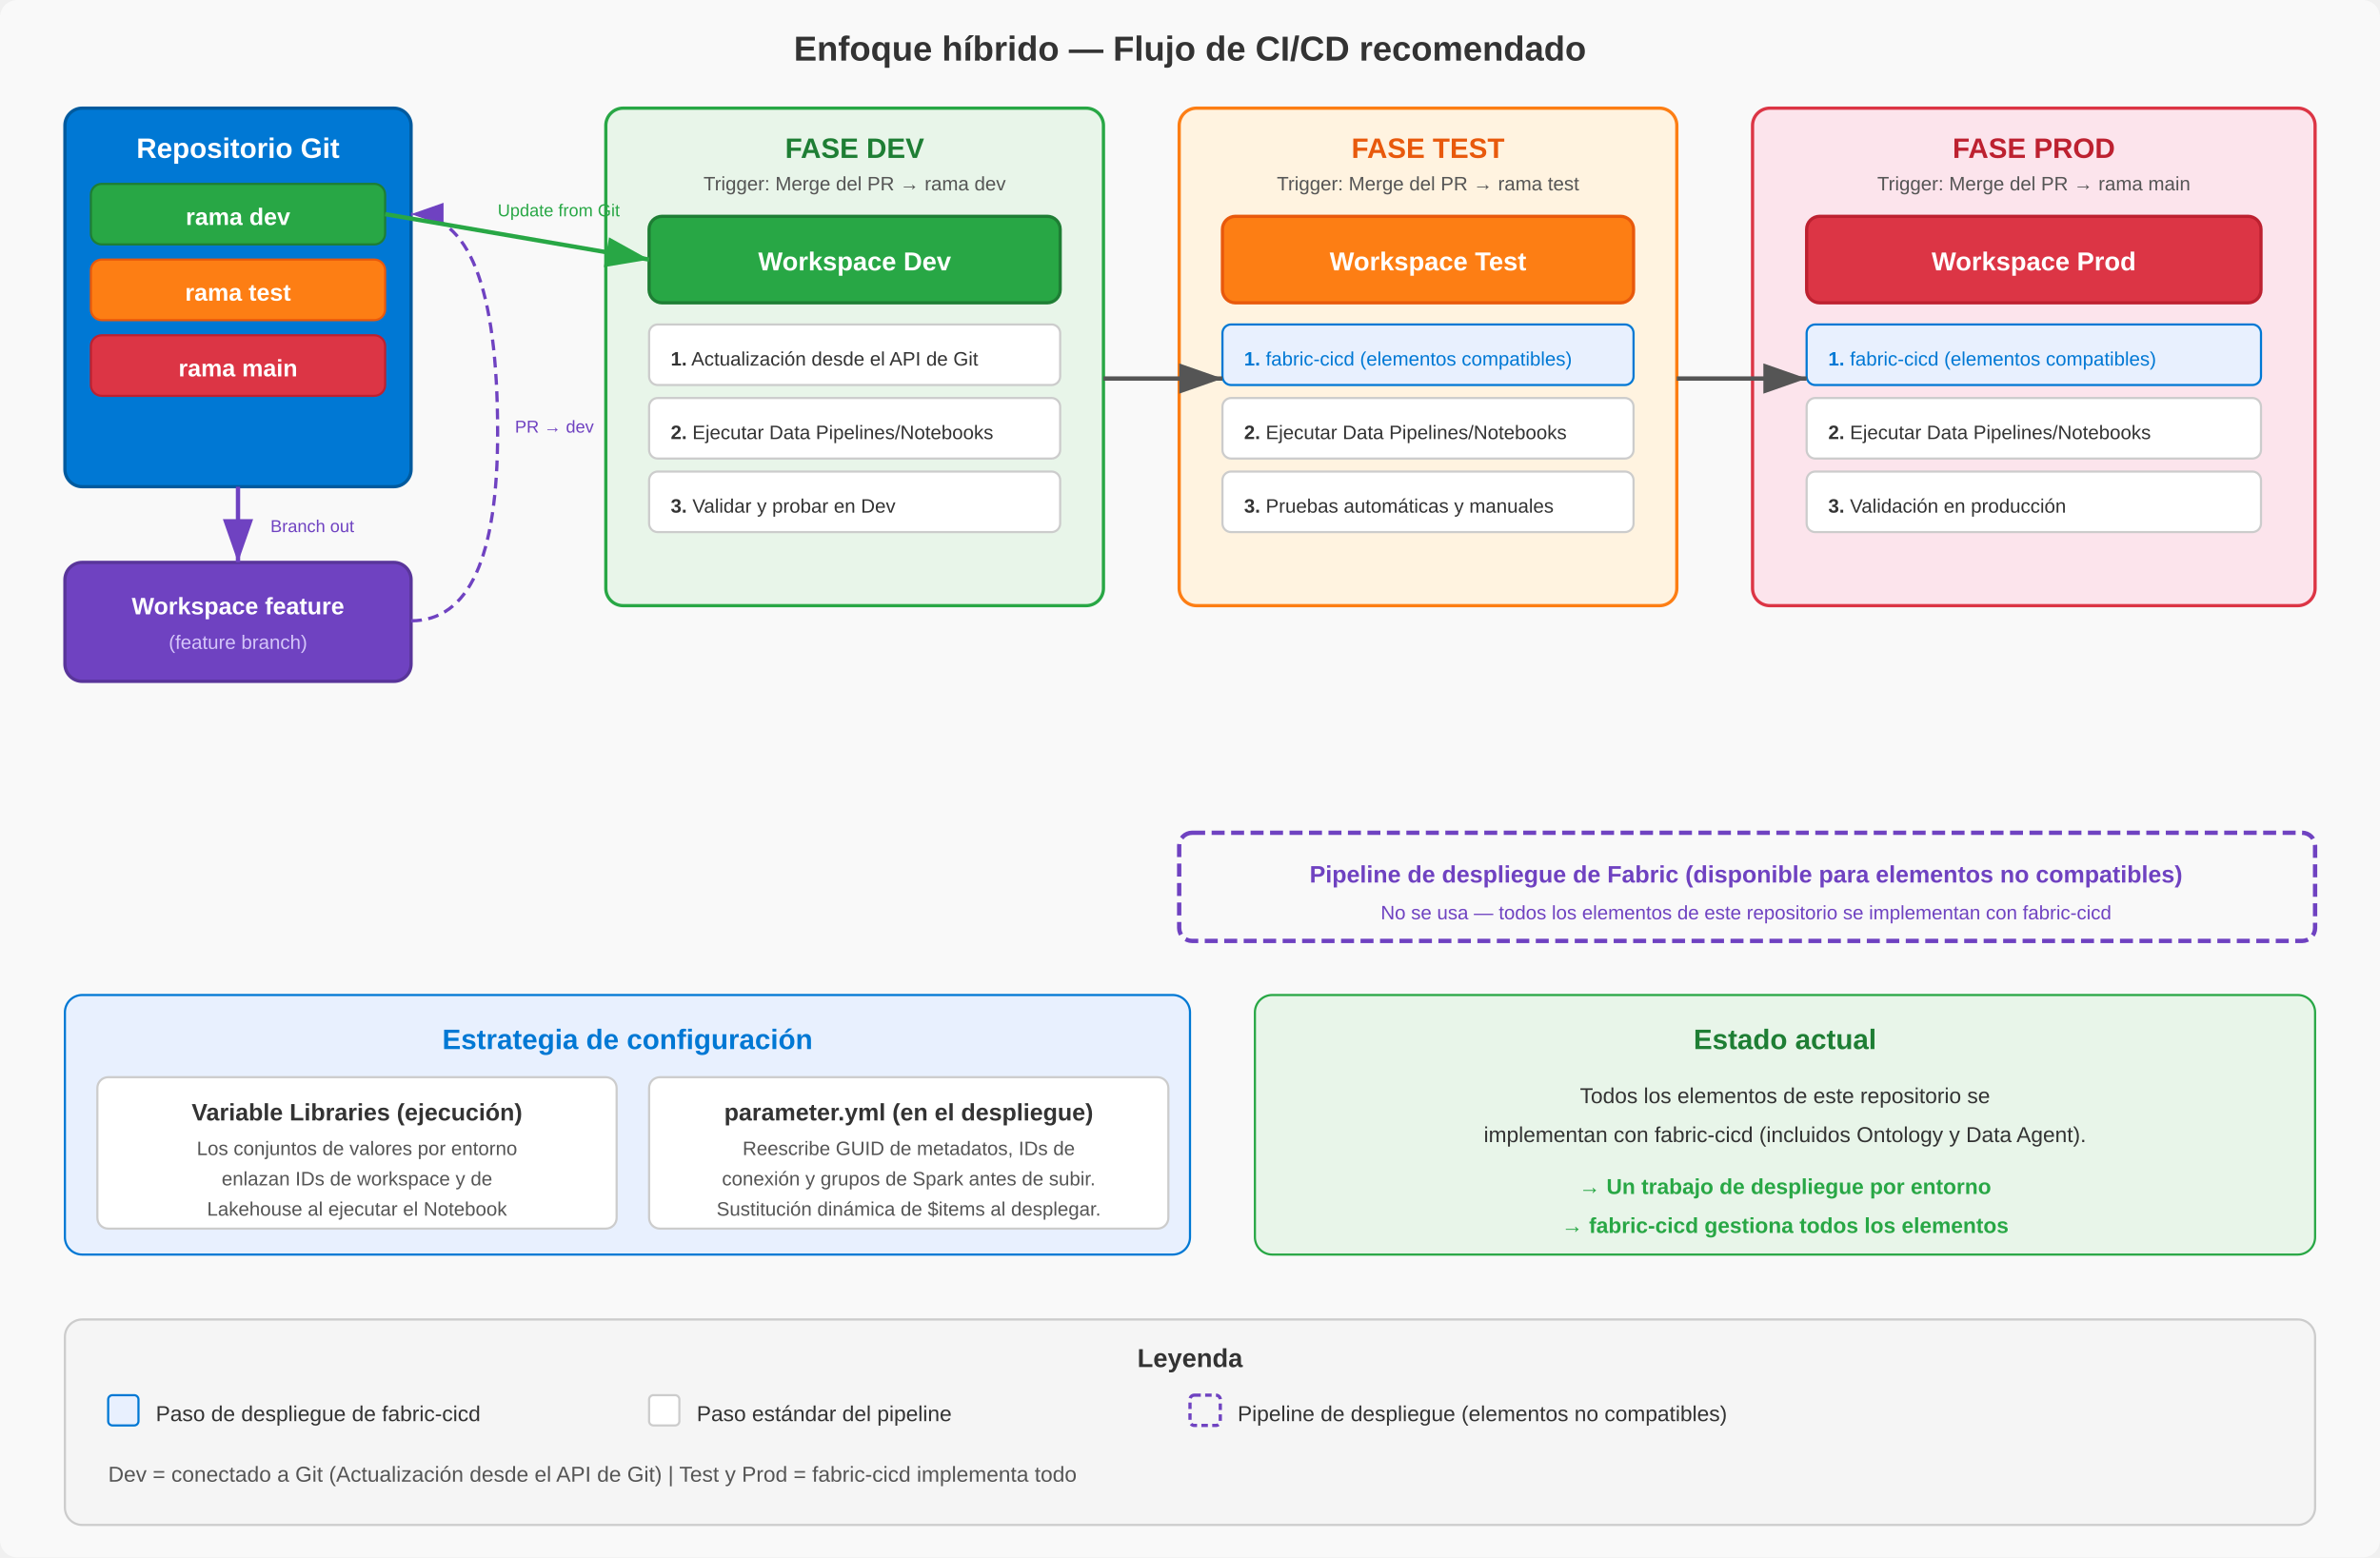
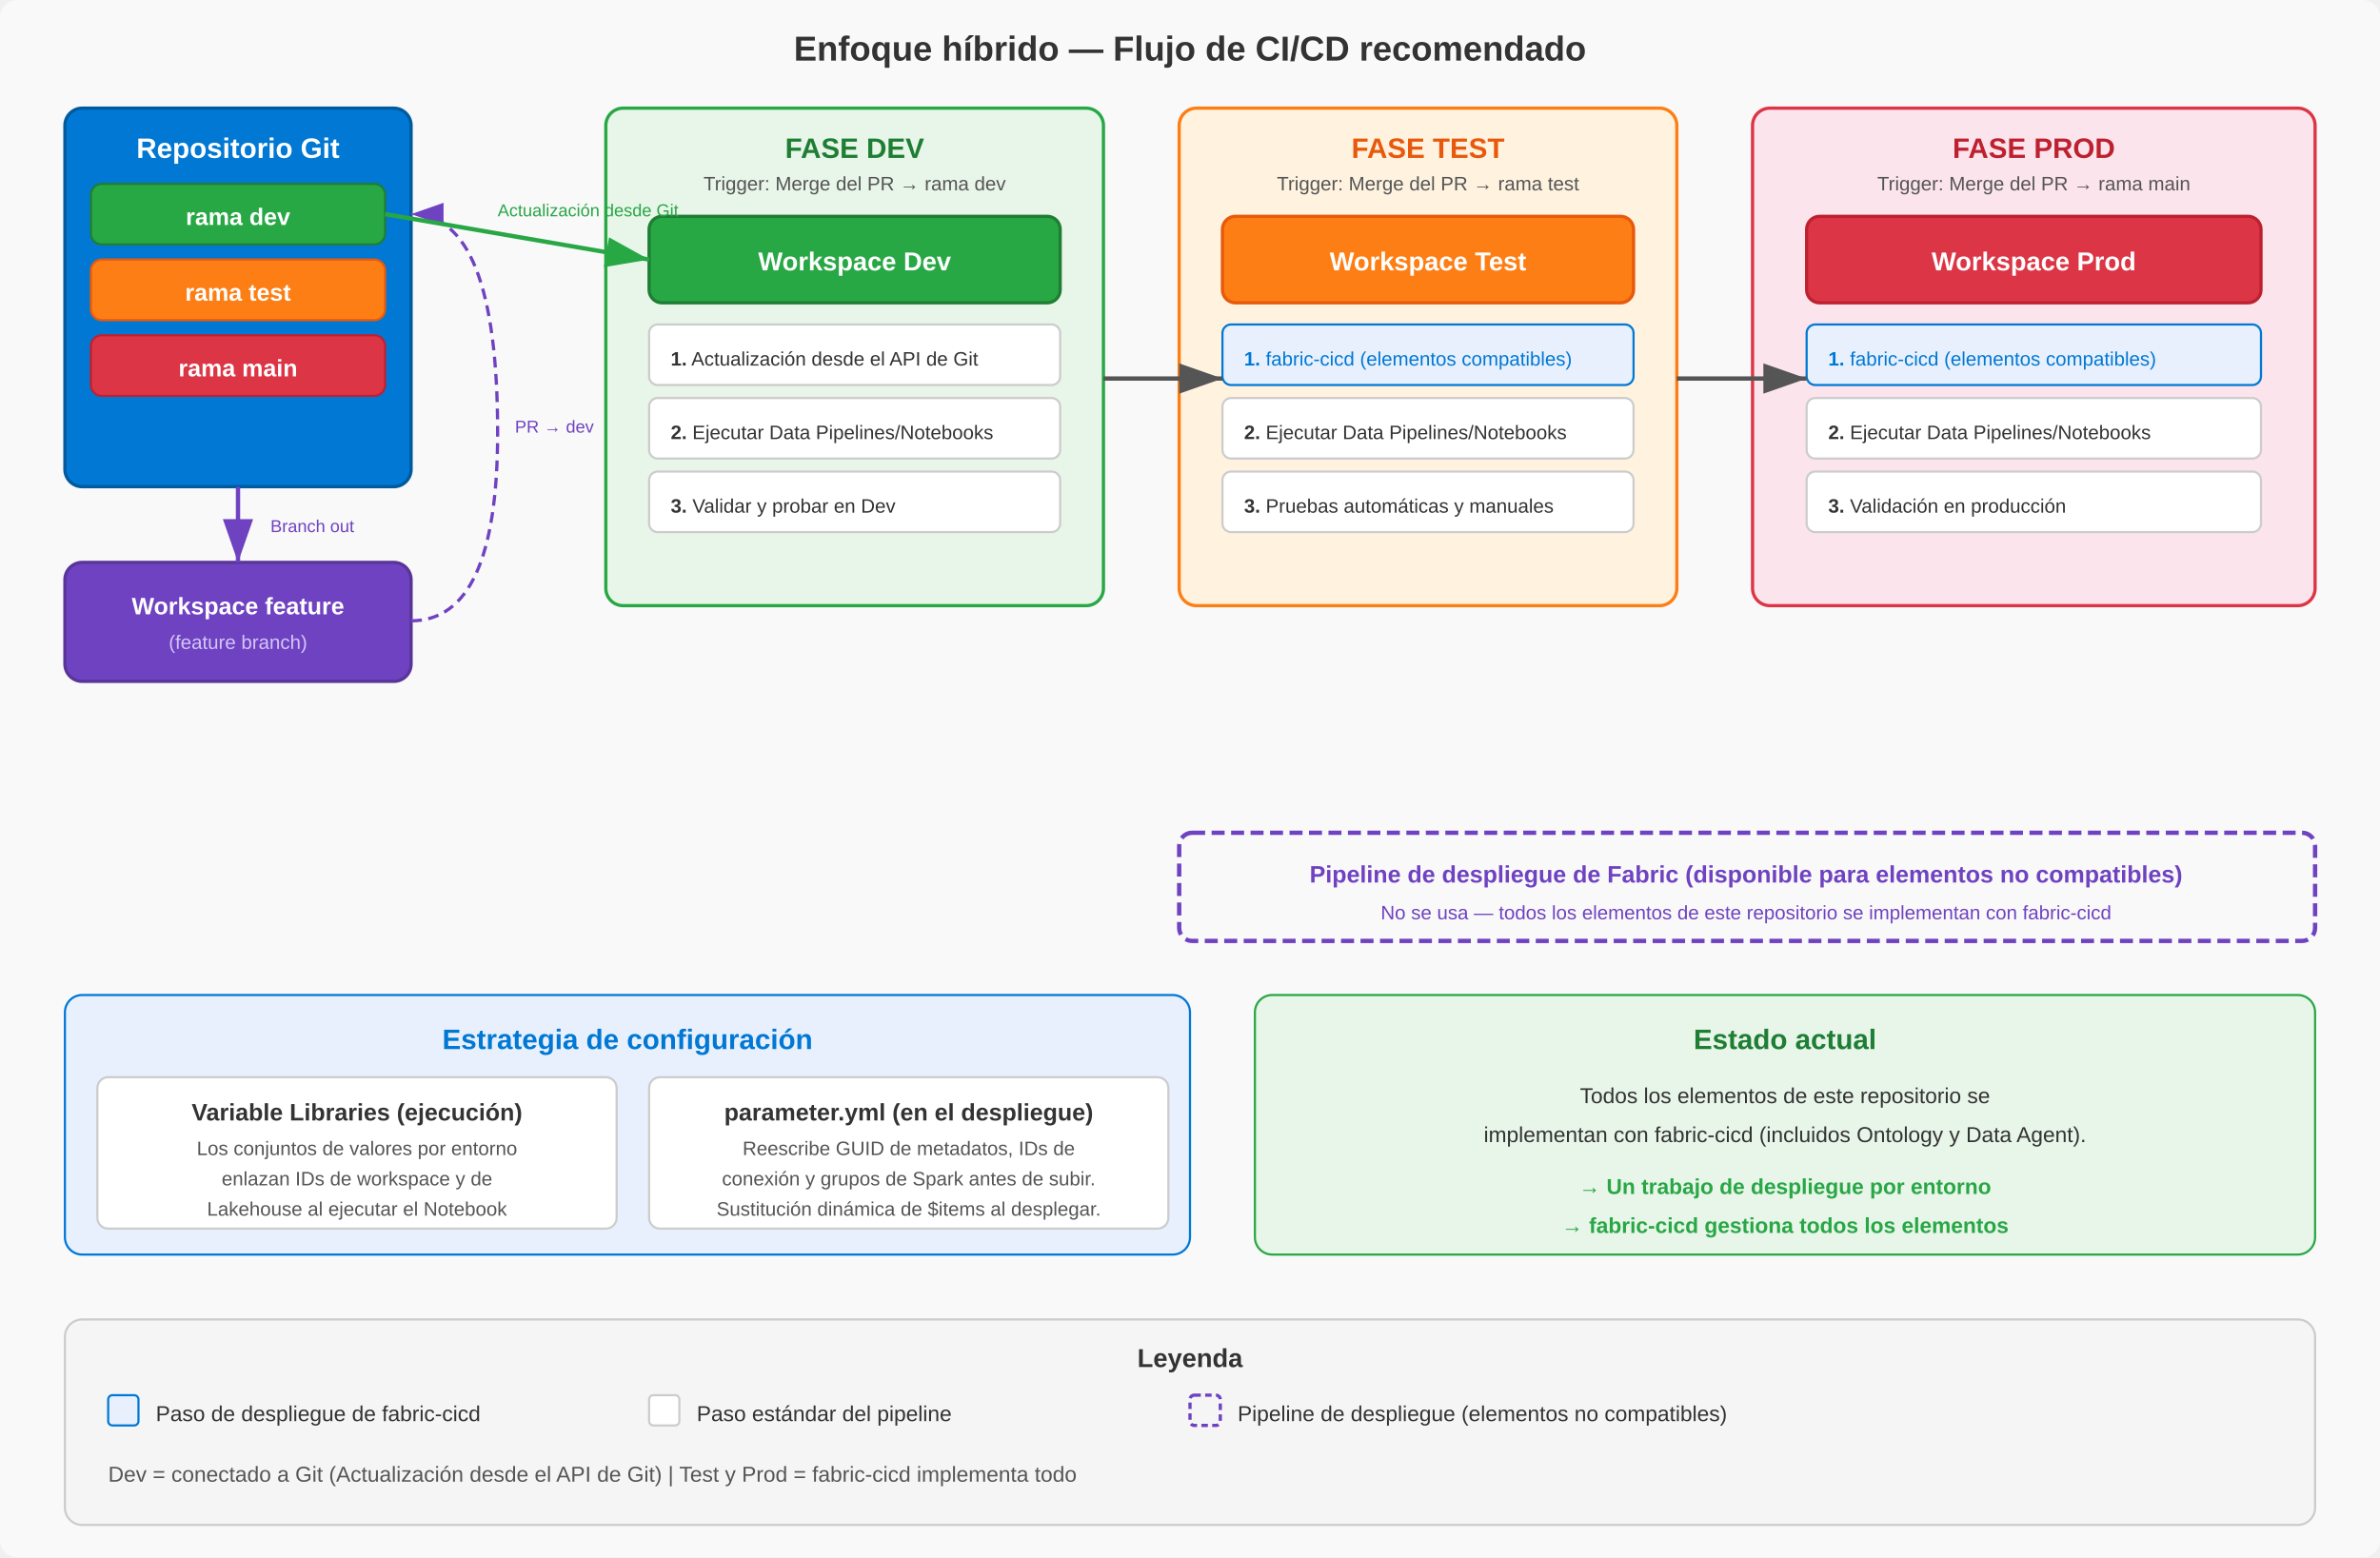
<svg xmlns="http://www.w3.org/2000/svg" viewBox="0 0 1100 720" font-family="Segoe UI, Arial, sans-serif">
  <rect width="1100" height="720" fill="#f9f9f9" rx="8" />
  <text x="550" y="28" text-anchor="middle" font-size="16" font-weight="bold" fill="#333">Enfoque híbrido — Flujo de CI/CD recomendado</text>
  <rect x="30" y="50" width="160" height="175" rx="8" fill="#0078d4" stroke="#005a9e" stroke-width="1.5" />
  <text x="110" y="73" text-anchor="middle" font-size="13" fill="#fff" font-weight="bold">Repositorio Git</text>
  <rect x="42" y="85" width="136" height="28" rx="5" fill="#28a745" stroke="#1e7e34" stroke-width="1" />
  <text x="110" y="104" text-anchor="middle" font-size="11" fill="#fff" font-weight="bold">rama dev</text>
  <rect x="42" y="120" width="136" height="28" rx="5" fill="#fd7e14" stroke="#e8590c" stroke-width="1" />
  <text x="110" y="139" text-anchor="middle" font-size="11" fill="#fff" font-weight="bold">rama test</text>
  <rect x="42" y="155" width="136" height="28" rx="5" fill="#dc3545" stroke="#bd2130" stroke-width="1" />
  <text x="110" y="174" text-anchor="middle" font-size="11" fill="#fff" font-weight="bold">rama main</text>
  <rect x="30" y="260" width="160" height="55" rx="8" fill="#6f42c1" stroke="#59359a" stroke-width="1.5" />
  <text x="110" y="284" text-anchor="middle" font-size="11" fill="#fff" font-weight="bold">Workspace feature</text>
  <text x="110" y="300" text-anchor="middle" font-size="9" fill="#d4c5f9">(feature branch)</text>
  <line x1="110" y1="225" x2="110" y2="260" stroke="#6f42c1" stroke-width="2" marker-end="url(#arrowPurple)" />
  <text x="125" y="246" font-size="8" fill="#6f42c1">Branch out</text>
  <path d="M 190 287 Q 230 287 230 200 Q 230 99 190 99" fill="none" stroke="#6f42c1" stroke-width="1.5" stroke-dasharray="5,3" marker-end="url(#arrowPurple)" />
  <text x="238" y="200" font-size="8" fill="#6f42c1">PR → dev</text>
  <rect x="280" y="50" width="230" height="230" rx="8" fill="#e8f5e9" stroke="#28a745" stroke-width="1.5" />
  <text x="395" y="73" text-anchor="middle" font-size="13" font-weight="bold" fill="#1e7e34">FASE DEV</text>
  <text x="395" y="88" text-anchor="middle" font-size="9" fill="#555">Trigger: Merge del PR → rama dev</text>
  <rect x="300" y="100" width="190" height="40" rx="6" fill="#28a745" stroke="#1e7e34" stroke-width="1.5" />
  <text x="395" y="125" text-anchor="middle" font-size="12" fill="#fff" font-weight="bold">Workspace Dev</text>
  <line x1="178" y1="99" x2="300" y2="120" stroke="#28a745" stroke-width="2" marker-end="url(#arrowGreen)" />
-   <text x="230" y="100" font-size="8" fill="#28a745">Update from Git</text>
+   <text x="230" y="100" font-size="8" fill="#28a745">Actualización desde Git</text>
  <rect x="300" y="150" width="190" height="28" rx="4" fill="#fff" stroke="#ccc" stroke-width="1" />
  <text x="310" y="169" font-size="9" fill="#333">
    <tspan font-weight="bold">1.</tspan> Actualización desde el API de Git</text>
  <rect x="300" y="184" width="190" height="28" rx="4" fill="#fff" stroke="#ccc" stroke-width="1" />
  <text x="310" y="203" font-size="9" fill="#333">
    <tspan font-weight="bold">2.</tspan> Ejecutar Data Pipelines/Notebooks</text>
  <rect x="300" y="218" width="190" height="28" rx="4" fill="#fff" stroke="#ccc" stroke-width="1" />
  <text x="310" y="237" font-size="9" fill="#333">
    <tspan font-weight="bold">3.</tspan> Validar y probar en Dev</text>
  <rect x="545" y="50" width="230" height="230" rx="8" fill="#fff3e0" stroke="#fd7e14" stroke-width="1.5" />
  <text x="660" y="73" text-anchor="middle" font-size="13" font-weight="bold" fill="#e8590c">FASE TEST</text>
  <text x="660" y="88" text-anchor="middle" font-size="9" fill="#555">Trigger: Merge del PR → rama test</text>
  <rect x="565" y="100" width="190" height="40" rx="6" fill="#fd7e14" stroke="#e8590c" stroke-width="1.5" />
  <text x="660" y="125" text-anchor="middle" font-size="12" fill="#fff" font-weight="bold">Workspace Test</text>
  <rect x="565" y="150" width="190" height="28" rx="4" fill="#e8f0fe" stroke="#0078d4" stroke-width="1" />
  <text x="575" y="169" font-size="9" fill="#0078d4">
    <tspan font-weight="bold">1.</tspan> fabric-cicd (elementos compatibles)</text>
  <rect x="565" y="184" width="190" height="28" rx="4" fill="#fff" stroke="#ccc" stroke-width="1" />
  <text x="575" y="203" font-size="9" fill="#333">
    <tspan font-weight="bold">2.</tspan> Ejecutar Data Pipelines/Notebooks</text>
  <rect x="565" y="218" width="190" height="28" rx="4" fill="#fff" stroke="#ccc" stroke-width="1" />
  <text x="575" y="237" font-size="9" fill="#333">
    <tspan font-weight="bold">3.</tspan> Pruebas automáticas y manuales</text>
  <line x1="510" y1="175" x2="565" y2="175" stroke="#555" stroke-width="2" marker-end="url(#arrow)" />
  <rect x="810" y="50" width="260" height="230" rx="8" fill="#fce4ec" stroke="#dc3545" stroke-width="1.5" />
  <text x="940" y="73" text-anchor="middle" font-size="13" font-weight="bold" fill="#bd2130">FASE PROD</text>
  <text x="940" y="88" text-anchor="middle" font-size="9" fill="#555">Trigger: Merge del PR → rama main</text>
  <rect x="835" y="100" width="210" height="40" rx="6" fill="#dc3545" stroke="#bd2130" stroke-width="1.5" />
  <text x="940" y="125" text-anchor="middle" font-size="12" fill="#fff" font-weight="bold">Workspace Prod</text>
  <rect x="835" y="150" width="210" height="28" rx="4" fill="#e8f0fe" stroke="#0078d4" stroke-width="1" />
  <text x="845" y="169" font-size="9" fill="#0078d4">
    <tspan font-weight="bold">1.</tspan> fabric-cicd (elementos compatibles)</text>
  <rect x="835" y="184" width="210" height="28" rx="4" fill="#fff" stroke="#ccc" stroke-width="1" />
  <text x="845" y="203" font-size="9" fill="#333">
    <tspan font-weight="bold">2.</tspan> Ejecutar Data Pipelines/Notebooks</text>
  <rect x="835" y="218" width="210" height="28" rx="4" fill="#fff" stroke="#ccc" stroke-width="1" />
  <text x="845" y="237" font-size="9" fill="#333">
    <tspan font-weight="bold">3.</tspan> Validación en producción</text>
  <line x1="775" y1="175" x2="835" y2="175" stroke="#555" stroke-width="2" marker-end="url(#arrow)" />
  <rect x="545" y="385" width="525" height="50" rx="6" fill="none" stroke="#6f42c1" stroke-width="2" stroke-dasharray="6,3" />
  <text x="807" y="408" text-anchor="middle" font-size="11" fill="#6f42c1" font-weight="bold">Pipeline de despliegue de Fabric (disponible para elementos no compatibles)</text>
  <text x="807" y="425" text-anchor="middle" font-size="9" fill="#6f42c1">No se usa — todos los elementos de este repositorio se implementan con fabric-cicd</text>
  <rect x="30" y="460" width="520" height="120" rx="8" fill="#e8f0fe" stroke="#0078d4" stroke-width="1" />
  <text x="290" y="485" text-anchor="middle" font-size="13" font-weight="bold" fill="#0078d4">Estrategia de configuración</text>
  <rect x="45" y="498" width="240" height="70" rx="5" fill="#fff" stroke="#ccc" stroke-width="1" />
  <text x="165" y="518" text-anchor="middle" font-size="11" font-weight="bold" fill="#333">Variable Libraries (ejecución)</text>
  <text x="165" y="534" text-anchor="middle" font-size="9" fill="#555">Los conjuntos de valores por entorno</text>
  <text x="165" y="548" text-anchor="middle" font-size="9" fill="#555">enlazan IDs de workspace y de</text>
  <text x="165" y="562" text-anchor="middle" font-size="9" fill="#555">Lakehouse al ejecutar el Notebook</text>
  <rect x="300" y="498" width="240" height="70" rx="5" fill="#fff" stroke="#ccc" stroke-width="1" />
  <text x="420" y="518" text-anchor="middle" font-size="11" font-weight="bold" fill="#333">parameter.yml (en el despliegue)</text>
  <text x="420" y="534" text-anchor="middle" font-size="9" fill="#555">Reescribe GUID de metadatos, IDs de</text>
  <text x="420" y="548" text-anchor="middle" font-size="9" fill="#555">conexión y grupos de Spark antes de subir.</text>
  <text x="420" y="562" text-anchor="middle" font-size="9" fill="#555">Sustitución dinámica de $items al desplegar.</text>
  <rect x="580" y="460" width="490" height="120" rx="8" fill="#e8f5e9" stroke="#28a745" stroke-width="1" />
  <text x="825" y="485" text-anchor="middle" font-size="13" font-weight="bold" fill="#1e7e34">Estado actual</text>
  <text x="825" y="510" text-anchor="middle" font-size="10" fill="#333">Todos los elementos de este repositorio se</text>
  <text x="825" y="528" text-anchor="middle" font-size="10" fill="#333">implementan con fabric-cicd (incluidos Ontology y Data Agent).</text>
  <text x="825" y="552" text-anchor="middle" font-size="10" fill="#28a745" font-weight="bold">→ Un trabajo de despliegue por entorno</text>
  <text x="825" y="570" text-anchor="middle" font-size="10" fill="#28a745" font-weight="bold">→ fabric-cicd gestiona todos los elementos</text>
  <rect x="30" y="610" width="1040" height="95" rx="8" fill="#f5f5f5" stroke="#ccc" stroke-width="1" />
  <text x="550" y="632" text-anchor="middle" font-size="12" font-weight="bold" fill="#333">Leyenda</text>
  <rect x="50" y="645" width="14" height="14" rx="2" fill="#e8f0fe" stroke="#0078d4" stroke-width="1" />
  <text x="72" y="657" font-size="10" fill="#333">Paso de despliegue de fabric-cicd</text>
  <rect x="300" y="645" width="14" height="14" rx="2" fill="#fff" stroke="#ccc" stroke-width="1" />
  <text x="322" y="657" font-size="10" fill="#333">Paso estándar del pipeline</text>
  <rect x="550" y="645" width="14" height="14" rx="2" fill="none" stroke="#6f42c1" stroke-width="1.5" stroke-dasharray="3,2" />
  <text x="572" y="657" font-size="10" fill="#333">Pipeline de despliegue (elementos no compatibles)</text>
  <text x="50" y="685" font-size="10" fill="#555">Dev = conectado a Git (Actualización desde el API de Git) | Test y Prod = fabric-cicd implementa todo</text>
  <defs>
    <marker id="arrow" markerWidth="10" markerHeight="7" refX="10" refY="3.5" orient="auto">
      <polygon points="0 0, 10 3.5, 0 7" fill="#555" />
    </marker>
    <marker id="arrowGreen" markerWidth="10" markerHeight="7" refX="10" refY="3.5" orient="auto">
      <polygon points="0 0, 10 3.5, 0 7" fill="#28a745" />
    </marker>
    <marker id="arrowPurple" markerWidth="10" markerHeight="7" refX="10" refY="3.5" orient="auto">
      <polygon points="0 0, 10 3.5, 0 7" fill="#6f42c1" />
    </marker>
  </defs>
</svg>
